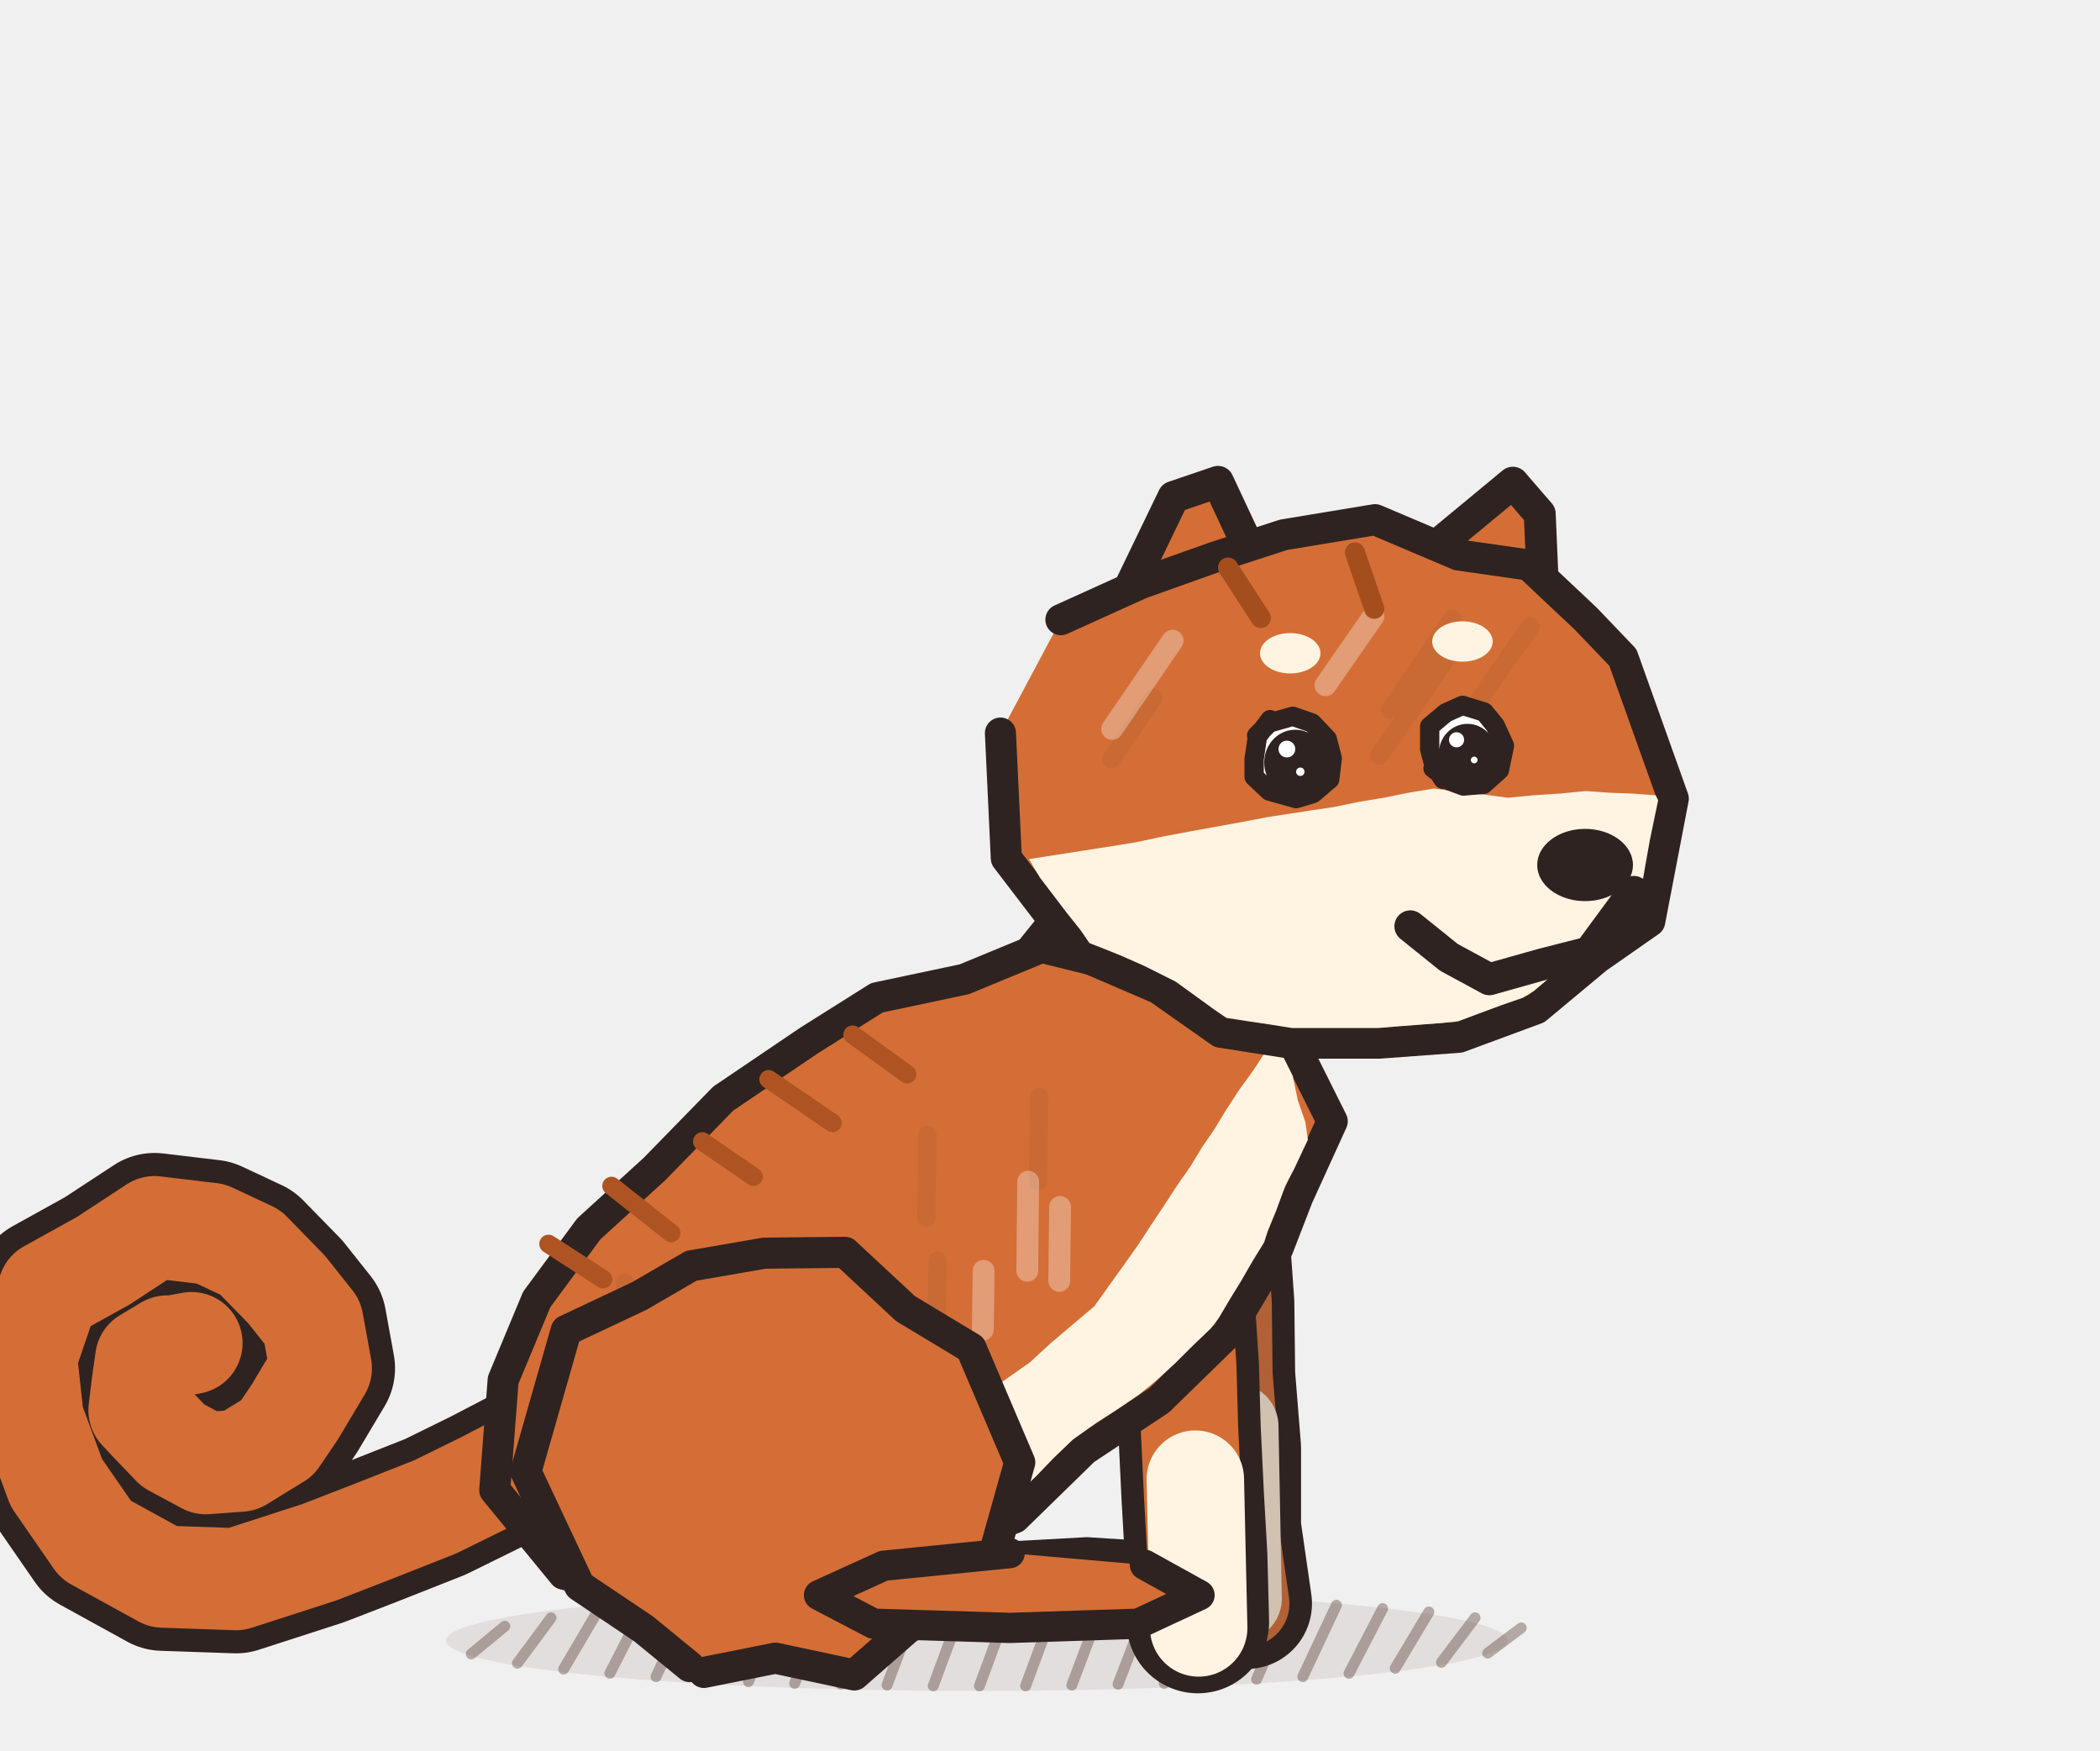
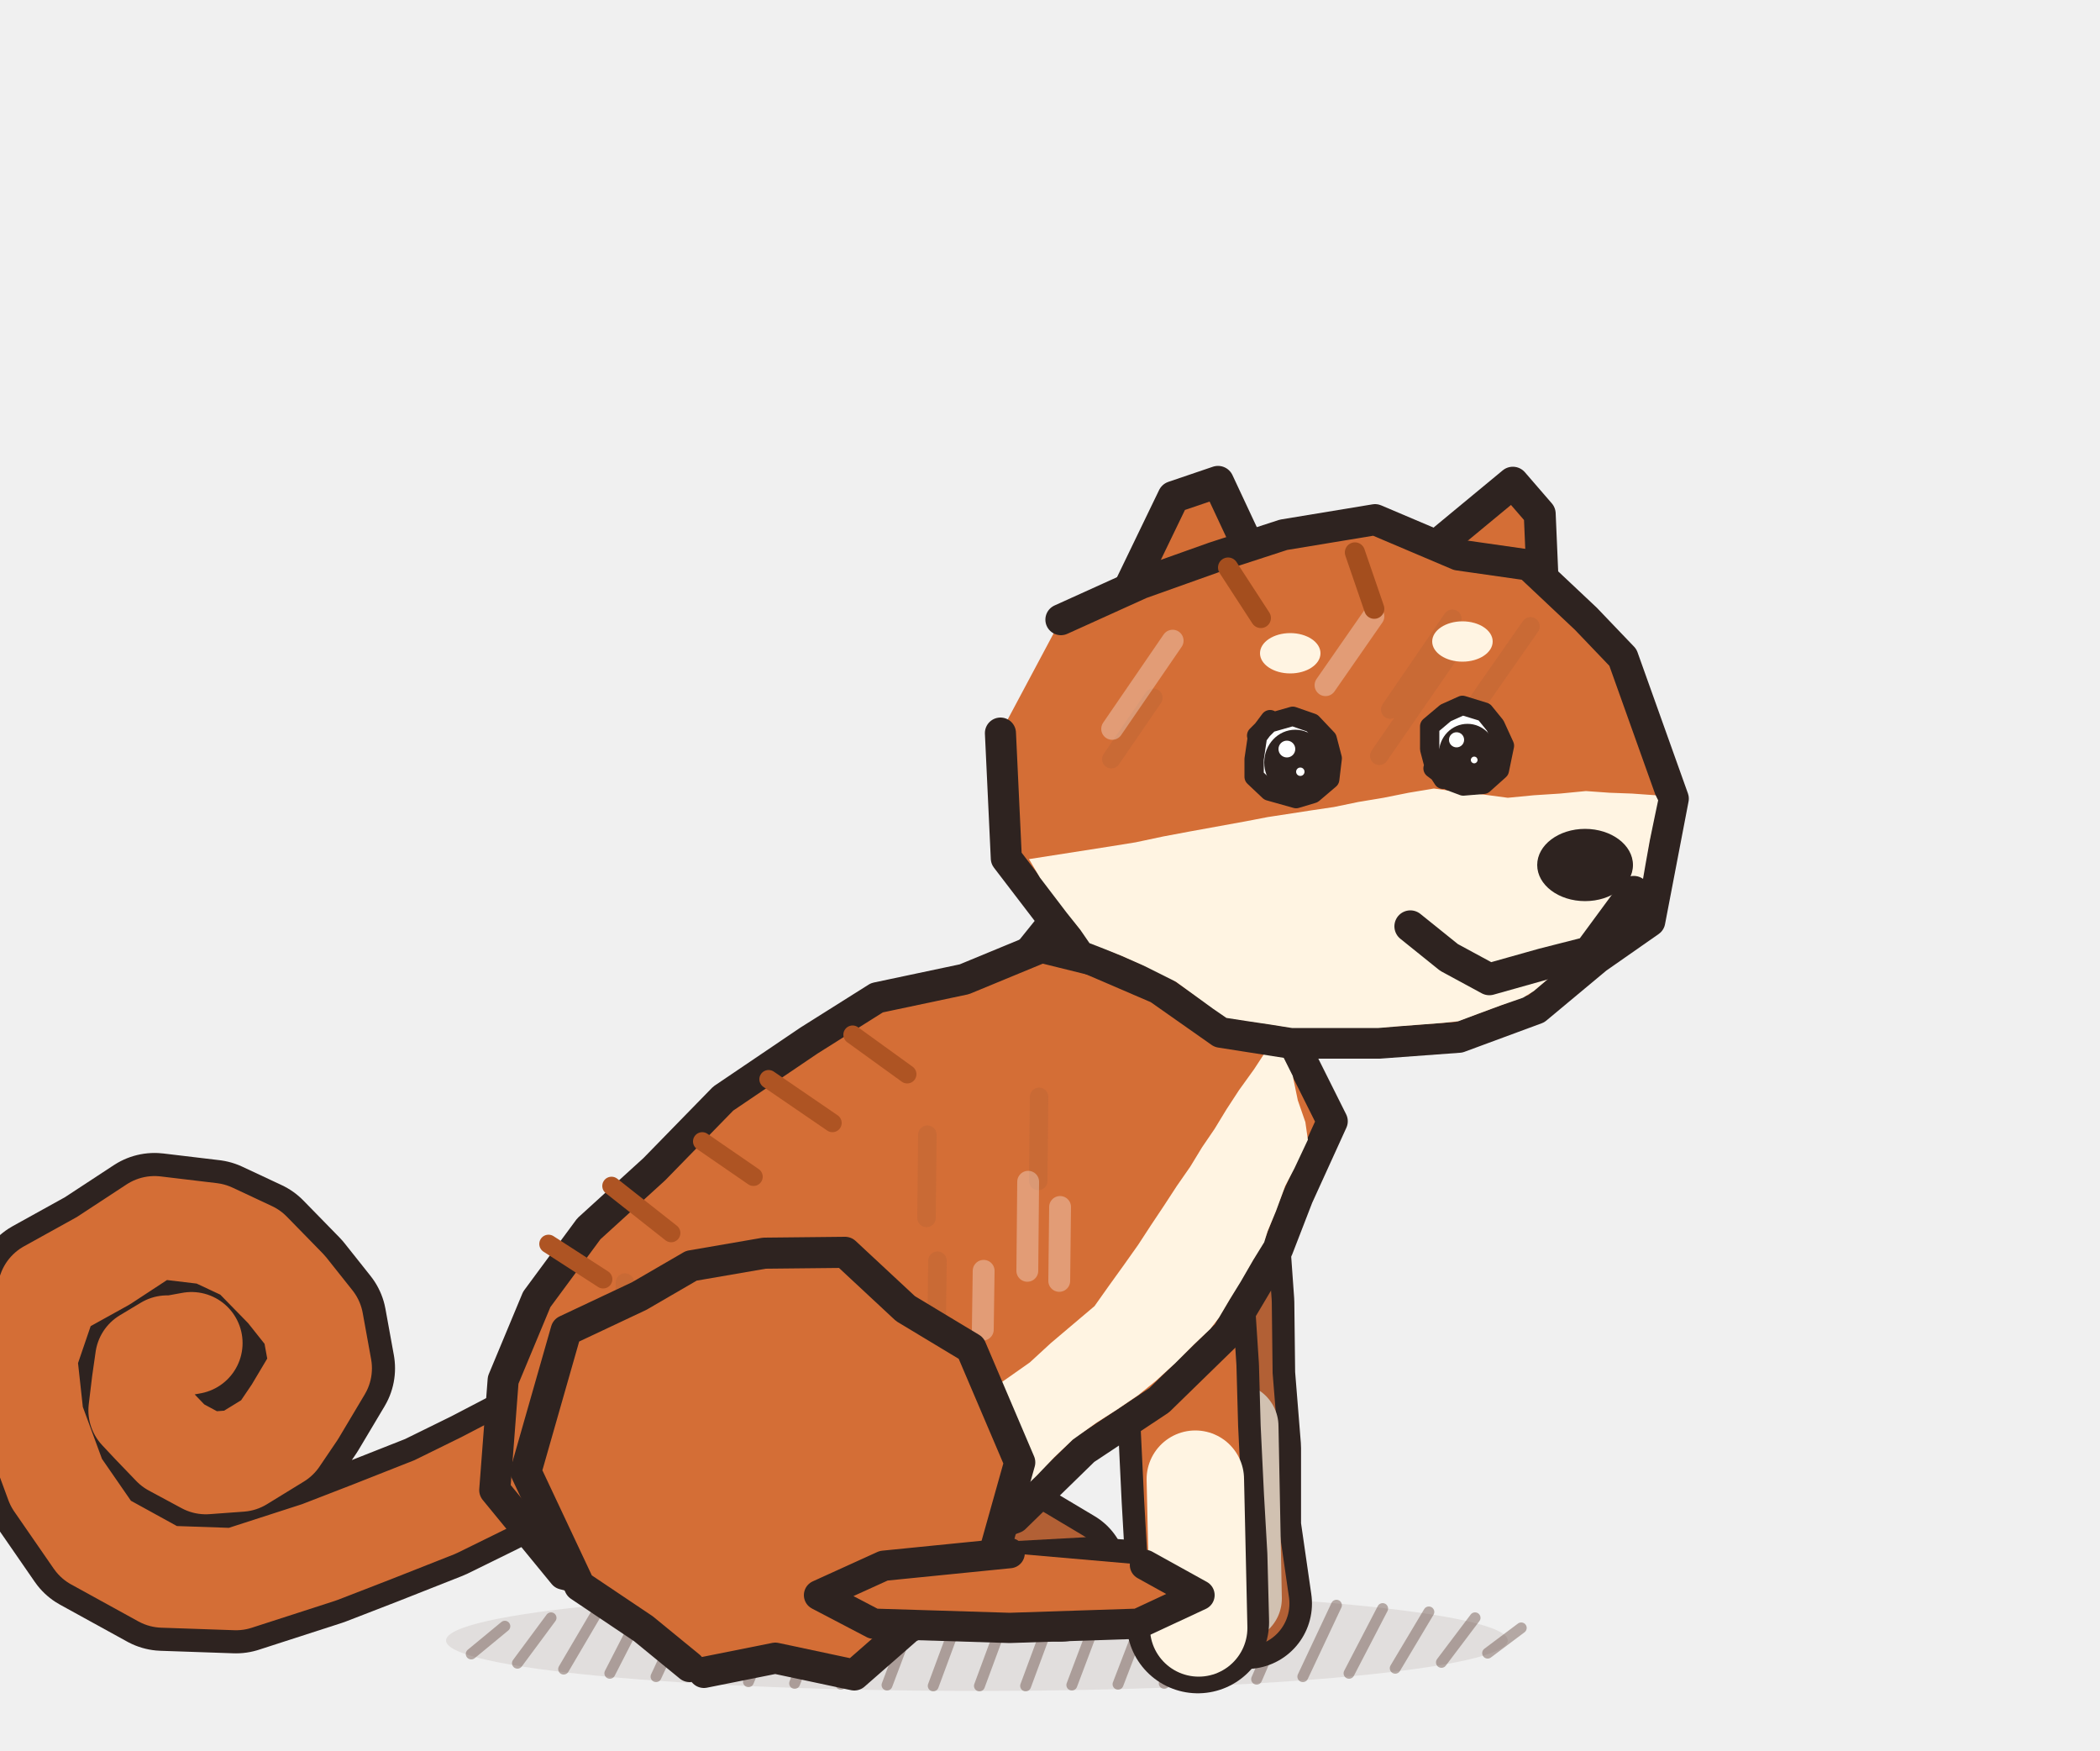
<svg xmlns="http://www.w3.org/2000/svg" width="240" height="200" class="pa-dog pa-pose-sit" viewBox="0 0 240 200" role="img" aria-label="Kuma the Akita, sit">
  <g transform="translate(120 186) scale(0.960) translate(-120 -186)">
    <ellipse cx="111.3" cy="187.5" rx="63.2" ry="6" fill="#5B3D32" opacity="0.1" />
    <path d="M51.1 189.1l4 -3.3M56.6 190.2l4 -5.4M62.1 190.9l4 -6.8M67.6 191.4l4 -7.8M73.1 191.8l4 -8.6M78.6 192.1l4 -9.2M84.1 192.4l4 -9.7M89.6 192.6l4 -10.1M95.1 192.7l4 -10.4M100.6 192.8l4 -10.6M106.1 192.9l4 -10.8M111.6 192.9l4 -10.8M117.1 192.9l4 -10.8M122.6 192.8l4 -10.6M128.1 192.7l4 -10.4M133.6 192.6l4 -10.1M139.1 192.4l4 -9.7M144.6 192.1l4 -9.2M150.1 191.8l4 -8.5M155.6 191.4l4 -7.7M161.1 190.8l4 -6.7M166.6 190.1l4 -5.3M172.1 189l4 -3" stroke="#5B3D32" stroke-width="1.3" stroke-linecap="round" opacity="0.4" fill="none" />
    <g class="pa-d-f0">
      <path d="M59.8 165L52.7 168.7L46.8 171.6L39.2 174.6L33 177L23.1 180.2L14.4 179.9L6.4 175.5L1.7 168.7L-1.1 161.1L-1.9 153.8L0.8 145.9L7.3 142.3L13.4 138.3L20.1 139.1L24.8 141.3L29.1 145.7L32.2 149.6L33.2 155.1L30.1 160.3L28 163.4L23.6 166.1L19.5 166.4L15.6 164.3L13.1 161.7L11.6 160.1L12 156.8L12.4 154L14.9 152.5L15.6 152.5L17.8 152.1" fill="none" stroke="#2E2320" stroke-width="17.655" stroke-linecap="round" stroke-linejoin="round" />
      <path d="M59.8 165L52.7 168.7L46.8 171.6L39.2 174.6L33 177L23.1 180.2L14.4 179.9L6.4 175.5L1.7 168.7L-1.1 161.1L-1.9 153.8L0.8 145.9L7.3 142.3L13.4 138.3L20.1 139.1L24.8 141.3L29.1 145.7L32.2 149.6L33.2 155.1L30.1 160.3L28 163.4L23.6 166.1L19.5 166.4L15.6 164.3L13.1 161.7L11.6 160.1L12 156.8L12.4 154L14.9 152.5L15.6 152.5L17.8 152.1" fill="none" stroke="#D46E36" stroke-width="12.155" stroke-linecap="round" stroke-linejoin="round" />
      <g class="pa-d-leg pa-d-leg-FH">
+         <path d="M87.5 165.7L94.5 168.7L102.2 172.9L108.6 174.9L115.5 176.2L121.2 179.6" fill="none" stroke="#2E2320" stroke-width="16.065" stroke-linecap="round" stroke-linejoin="round" />
+         <path d="M87.5 165.7L94.5 168.7L102.2 172.9L108.6 174.9L115.5 176.2L121.2 179.6" fill="none" stroke="#b26035" stroke-width="10.7" stroke-linecap="round" stroke-linejoin="round" />
        <path d="M136.7 183.5L123.5 183.5L111.4 182.3L106.3 178.9L111.6 177.6L124.4 176.9L136.8 177.7L143.2 181.1Z" fill="#b26035" />
        <path d="M136.7 183.5L123.5 183.5L111.4 182.3L106.3 178.9L111.6 177.6L124.4 176.9L136.8 177.7L143.2 181.1" fill="none" stroke="#2E2320" stroke-width="3.4" stroke-linecap="round" stroke-linejoin="round" />
      </g>
      <g class="pa-d-leg pa-d-leg-FF">
        <path d="M139.9 128.5L140.6 137.5L141.3 147.3L141.4 155.9L142.1 164.6L142.1 174.1L143.4 183.1" fill="none" stroke="#2E2320" stroke-width="15.573" stroke-linecap="round" stroke-linejoin="round" />
        <path d="M139.9 128.5L140.6 137.5L141.3 147.3L141.4 155.9L142.1 164.6L142.1 174.1L143.4 183.1" fill="none" stroke="#b26035" stroke-width="10.208" stroke-linecap="round" stroke-linejoin="round" />
        <path d="M142.1 162L142.5 182.5" fill="none" stroke="#d1c1b1" stroke-width="10.2" stroke-linecap="round" stroke-linejoin="round" />
      </g>
      <g class="pa-d-leg pa-d-leg-NF">
        <path d="M134.5 138.9L135.9 147.3L136.4 155L136.6 162.2L137 170.5L137.4 177.5L137.6 185.3" fill="none" stroke="#2E2320" stroke-width="16.965" stroke-linecap="round" stroke-linejoin="round" />
        <path d="M134.5 138.9L135.9 147.3L136.4 155L136.6 162.2L137 170.5L137.4 177.5L137.6 185.3" fill="none" stroke="#D46E36" stroke-width="11.6" stroke-linecap="round" stroke-linejoin="round" />
        <path d="M137.3 168.3L137.7 186" fill="none" stroke="#FFF4E2" stroke-width="11.6" stroke-linecap="round" stroke-linejoin="round" />
      </g>
      <path d="M127.2 117.8L133 110.6L139.9 104L145.1 97.6" fill="none" stroke="#2E2320" stroke-width="34.065" stroke-linecap="round" stroke-linejoin="round" />
      <path d="M127.2 117.8L133 110.6L139.9 104L145.1 97.6" fill="none" stroke="#D46E36" stroke-width="28.7" stroke-linecap="round" stroke-linejoin="round" />
      <path d="M148.4 115.3L153.6 125.7L149.5 134.7L147.1 140.9L141.1 151L133 158.9L124.1 164.8L115.8 172.9L104.2 177.2L94.5 181.4L85 180.5L77.6 183.4L62.1 179.6L53.9 169.6L54.9 156.5L58.9 146.9L65.1 138.5L72.9 131.4L81.1 123L91.3 116.1L99.4 111L109.8 108.8L119 105L128.7 107.4L137.5 106.5Z" fill="#D46E36" />
      <path d="M148.4 115.3L153.6 125.7L149.5 134.7L147.1 140.9L141.1 151L133 158.9L124.1 164.8L115.8 172.9L104.2 177.2L94.5 181.4L85 180.5L77.6 183.4L62.1 179.6L53.9 169.6L54.9 156.5L58.9 146.9L65.1 138.5L72.9 131.4L81.1 123L91.3 116.1L99.4 111L109.8 108.8L119 105L128.7 107.4L137.5 106.5L149.6 114" fill="none" stroke="#2E2320" stroke-width="3.7" stroke-linecap="round" stroke-linejoin="round" />
      <path d="M93.2 158.7L93.4 143.7M106.4 158.7L106.6 142.3M87.9 157.2L88 147M69.3 152.8L69.4 144.9M79.1 151.6L79.2 142.9M105.3 137.2L105.4 127.3M118.6 132.8L118.7 122.8M69.6 155.4L69.5 169.8" stroke="#b96335" stroke-width="2.2" stroke-linecap="round" opacity=".42" />
      <path d="M112 150.5L112.1 143.5M121.1 144.7L121.2 135.9M108.5 163.6L108.6 152.4M117.3 143.5L117.4 132.9" stroke="#fff" stroke-width="2.6" stroke-linecap="round" opacity=".32" />
      <path d="M84 175.5L86.3 173.8L88.6 172L90.9 170.3L94.1 168.8L97.3 167.4L100.5 166L102.8 164.5L105.1 163L107.3 161.5L109.6 160L112.3 158.1L114.9 156.3L117.6 154.4L120.1 152.1L122.7 149.9L125.3 147.7L127 145.3L128.8 142.8L130.5 140.4L132 138.1L133.6 135.7L135.1 133.4L136.7 131.1L138.1 128.8L139.6 126.6L141 124.3L142.5 122L144.3 119.5L146 116.9L146.5 116.1L147.6 117.7L148.9 120.3L149.5 123.2L150.4 125.8L150.7 127.9L149.9 129.6L149.1 131.3L148 133.4L146.9 136.4L145.9 138.8L145.5 140.1L144.2 142.2L142.7 144.8L141.4 146.9L140.1 149.1L139.1 150.4L137.1 152.3L134.9 154.5L132.6 156.6L130.5 158.3L128 160L125.5 161.6L122.7 163.6L120.5 165.7L118.4 167.9L116.2 170L113.5 171.6L110.9 172.8L108.2 173.8L105.4 174.8L102.7 175.8L100.3 176.9L97.8 178L95.3 179.1L94.2 179.6L93.5 179.5L91 179.3L88.6 178.7L86.3 177.1Z" fill="#FFF4E2" />
      <path d="M60.3 140.3L66.8 144.5" fill="none" stroke="#ae5423" stroke-width="2.2" stroke-linecap="round" stroke-linejoin="round" />
      <path d="M67.8 133.4L74.9 139" fill="none" stroke="#ae5423" stroke-width="2.2" stroke-linecap="round" stroke-linejoin="round" />
      <path d="M78.6 128.1L84.7 132.3" fill="none" stroke="#ae5423" stroke-width="2.2" stroke-linecap="round" stroke-linejoin="round" />
      <path d="M86.5 120.7L94.1 125.9" fill="none" stroke="#ae5423" stroke-width="2.2" stroke-linecap="round" stroke-linejoin="round" />
      <path d="M96.5 115.4L103 120.1" fill="none" stroke="#ae5423" stroke-width="2.2" stroke-linecap="round" stroke-linejoin="round" />
      <g class="pa-d-leg pa-d-leg-NH">
        <path d="M77.1 190.6L71.6 186.1L64 181L57.6 167.4L62.4 150.6L71.1 146.5L77.3 142.9L86 141.4L95.6 141.3L102.8 148L110.6 152.7L116.4 166.3L112.1 181.6L103.1 186L96.7 191.6L87.3 189.6Z" fill="#D46E36" />
        <path d="M77.1 190.6L71.6 186.1L64 181L57.6 167.4L62.4 150.6L71.1 146.5L77.3 142.9L86 141.4L95.6 141.3L102.8 148L110.6 152.7L116.4 166.3L112.1 181.6L103.1 186L96.7 191.6L87.3 189.6L78.8 191.3" fill="none" stroke="#2E2320" stroke-width="3.7" stroke-linecap="round" stroke-linejoin="round" />
        <path d="M131.3 178.5L137.8 182.1L130.5 185.5L115.2 186L99 185.5L92.5 182.1L100.2 178.6L115.2 177.1Z" fill="#D46E36" />
        <path d="M131.3 178.5L137.8 182.1L130.5 185.5L115.2 186L99 185.5L92.5 182.1L100.2 178.6L115.2 177.1" fill="none" stroke="#2E2320" stroke-width="3.6" stroke-linecap="round" stroke-linejoin="round" />
      </g>
      <path d="M129 63.2L134.7 51.4L140 49.6L145.1 60.5L142.3 63.7L132.4 66.5Z" fill="#D46E36" />
      <path d="M129 63.2L134.7 51.4L140 49.6L145.1 60.5L142.3 63.7L132.4 66.5L129.6 62.9" fill="none" stroke="#2E2320" stroke-width="3.8" stroke-linecap="round" stroke-linejoin="round" />
      <path d="M167 56.4L175.1 49.7L178.3 53.4L178.9 67.3L174.7 70.5L167.5 61.4Z" fill="#D46E36" />
      <path d="M167 56.4L175.1 49.7L178.3 53.4L178.9 67.3L174.7 70.5L167.5 61.4" fill="none" stroke="#2E2320" stroke-width="3.8" stroke-linecap="round" stroke-linejoin="round" />
      <path d="M121.3 66L130.8 61.7L139.5 58.6L147.8 55.9L158.7 54.1L168.6 58.3L177 59.5L183.8 65.9L188.2 70.5L194.2 87.3L191.4 101.9L185.1 106.3L177.9 112.3L168.7 115.7L159.2 116.4L148.6 116.4L140.3 115.1L132.9 109.9L123.6 105.9L114.8 94.4L114.1 79.5Z" fill="#D46E36" />
      <path d="M121.3 66L130.8 61.7L139.5 58.6L147.8 55.9L158.7 54.1L168.6 58.3L177 59.5L183.8 65.9L188.2 70.5L194.2 87.3L191.4 101.9L185.1 106.3L177.9 112.3L168.7 115.7L159.2 116.4L148.6 116.4L140.3 115.1L132.9 109.9L123.6 105.9L114.8 94.4L114.1 79.5" fill="none" stroke="#2E2320" stroke-width="3.7" stroke-linecap="round" stroke-linejoin="round" />
      <path d="M168.2 79.7L177.2 66.8M167.9 65.9L160.5 76.7M159.2 82.2L168.1 69.3M127.3 82.6L132.3 75.3" stroke="#b96335" stroke-width="2.2" stroke-linecap="round" opacity=".42" />
      <path d="M158.5 65.6L152.8 73.8M134.6 68.5L127.4 79" stroke="#fff" stroke-width="2.6" stroke-linecap="round" opacity=".32" />
      <path d="M117.5 94.5L120.7 94L123.9 93.5L127.1 93L130.2 92.5L133.5 91.8L136.7 91.2L140 90.6L143.3 90L145.9 89.5L148.5 89.1L151.1 88.7L153.8 88.3L156.7 87.7L159.7 87.2L162.7 86.6L165.7 86.1L168.6 86.5L171.5 86.8L174.5 87.2L177.6 86.9L180.7 86.7L183.8 86.4L186.6 86.6L189.3 86.7L192.1 86.9L192.4 87.5L192 89.4L191.4 92.3L190.9 95.1L190.4 98L189.8 100.9L189.8 100.9L188.8 101.6L187.3 102.6L185.4 103.9L182.9 105.8L181.3 107.2L179.6 108.5L177.6 110.2L176.3 111L173.7 111.9L171 112.9L168.6 113.8L166.7 114L164.1 114.2L161.5 114.4L159.1 114.6L156.6 114.6L153.9 114.6L151.3 114.6L148.8 114.6L146.3 114.2L143.6 113.8L141 113.4L139.4 112.3L137.2 110.7L135 109.1L131.2 107.2L128.5 106L126.5 105.2L124.7 104.5L123.6 102.9L122 100.9L120.4 98.8L118.8 96.7Z" fill="#FFF4E2" />
      <ellipse cx="148.6" cy="70" rx="3.6" ry="2.4" fill="#FFF4E2" />
      <ellipse cx="169.1" cy="68.6" rx="3.6" ry="2.4" fill="#FFF4E2" />
      <path d="M141.2 59.8L145.1 65.8" fill="none" stroke="#A44E1E" stroke-width="2.4" stroke-linecap="round" stroke-linejoin="round" />
      <path d="M156.3 58L158.6 64.7" fill="none" stroke="#A44E1E" stroke-width="2.4" stroke-linecap="round" stroke-linejoin="round" />
      <path d="M144.6 79.8L146.1 78.3L148.9 77.5L151.2 78.3L153 80.2L153.6 82.5L153.3 85L151.3 86.7L149.3 87.3L146.1 86.4L144.3 84.7L144.3 82.6Z" fill="#FFFFFF" />
      <path d="M144.6 79.8L146.1 78.3L148.9 77.5L151.2 78.3L153 80.2L153.6 82.5L153.3 85L151.3 86.7L149.3 87.3L146.1 86.4L144.3 84.7L144.3 82.6L144.7 79.9L146.2 77.9" fill="none" stroke="#2E2320" stroke-width="2.3" stroke-linecap="round" stroke-linejoin="round" />
      <ellipse cx="149.2" cy="83" rx="3.7" ry="3.9" fill="#2E2320" />
      <ellipse cx="148.2" cy="81.4" rx="1" ry="1" fill="#FFFFFF" />
      <ellipse cx="149.8" cy="84.1" rx="0.5" ry="0.5" fill="#FFFFFF" />
      <path d="M166.8 85L165.7 83.3L165.2 81.4L165.2 78.7L167.1 77.1L169.1 76.2L171.7 77L173 78.6L174.1 81L173.5 83.9L171.6 85.6L169.2 85.8Z" fill="#FFFFFF" />
      <path d="M166.8 85L165.7 83.3L165.2 81.4L165.2 78.7L167.1 77.1L169.1 76.2L171.7 77L173 78.6L174.1 81L173.5 83.9L171.6 85.6L169.2 85.8L167.6 85.2L165.6 83.7" fill="none" stroke="#2E2320" stroke-width="2.3" stroke-linecap="round" stroke-linejoin="round" />
      <ellipse cx="169.7" cy="81.9" rx="3.4" ry="3.5" fill="#2E2320" />
      <ellipse cx="168.4" cy="80.3" rx="0.9" ry="0.9" fill="#FFFFFF" />
      <ellipse cx="170.5" cy="82.7" rx="0.4" ry="0.4" fill="#FFFFFF" />
      <ellipse cx="183.7" cy="95.2" rx="5.7" ry="4.3" fill="#2E2320" />
      <path d="M162.9 102.5L167.5 106.2L172.3 108.8L178.7 107L184.2 105.6L189.5 98.4" fill="none" stroke="#2E2320" stroke-width="3.8" stroke-linecap="round" stroke-linejoin="round" />
    </g>
  </g>
</svg>
